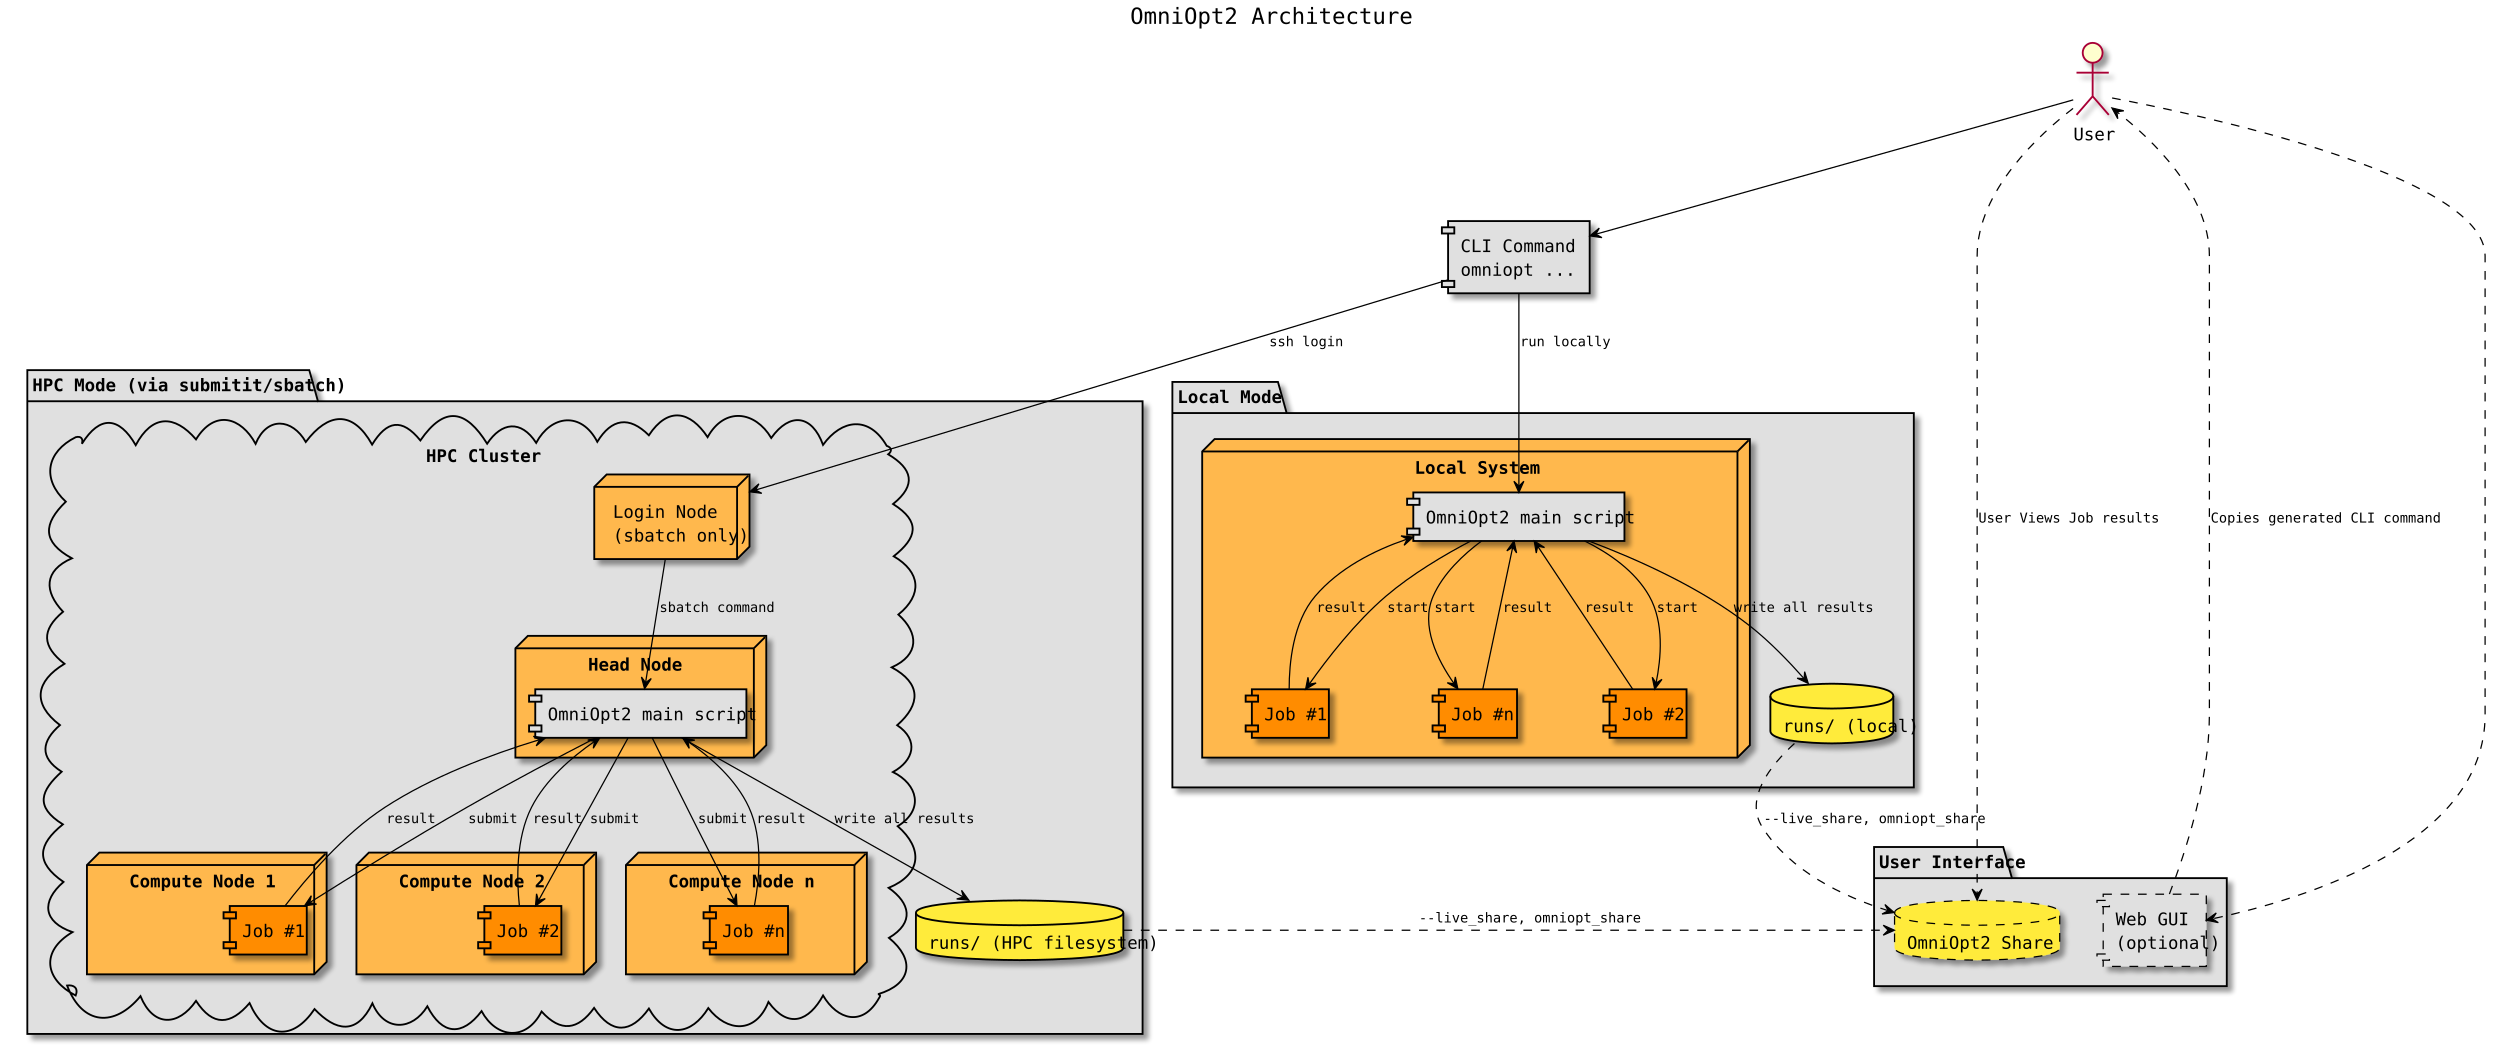
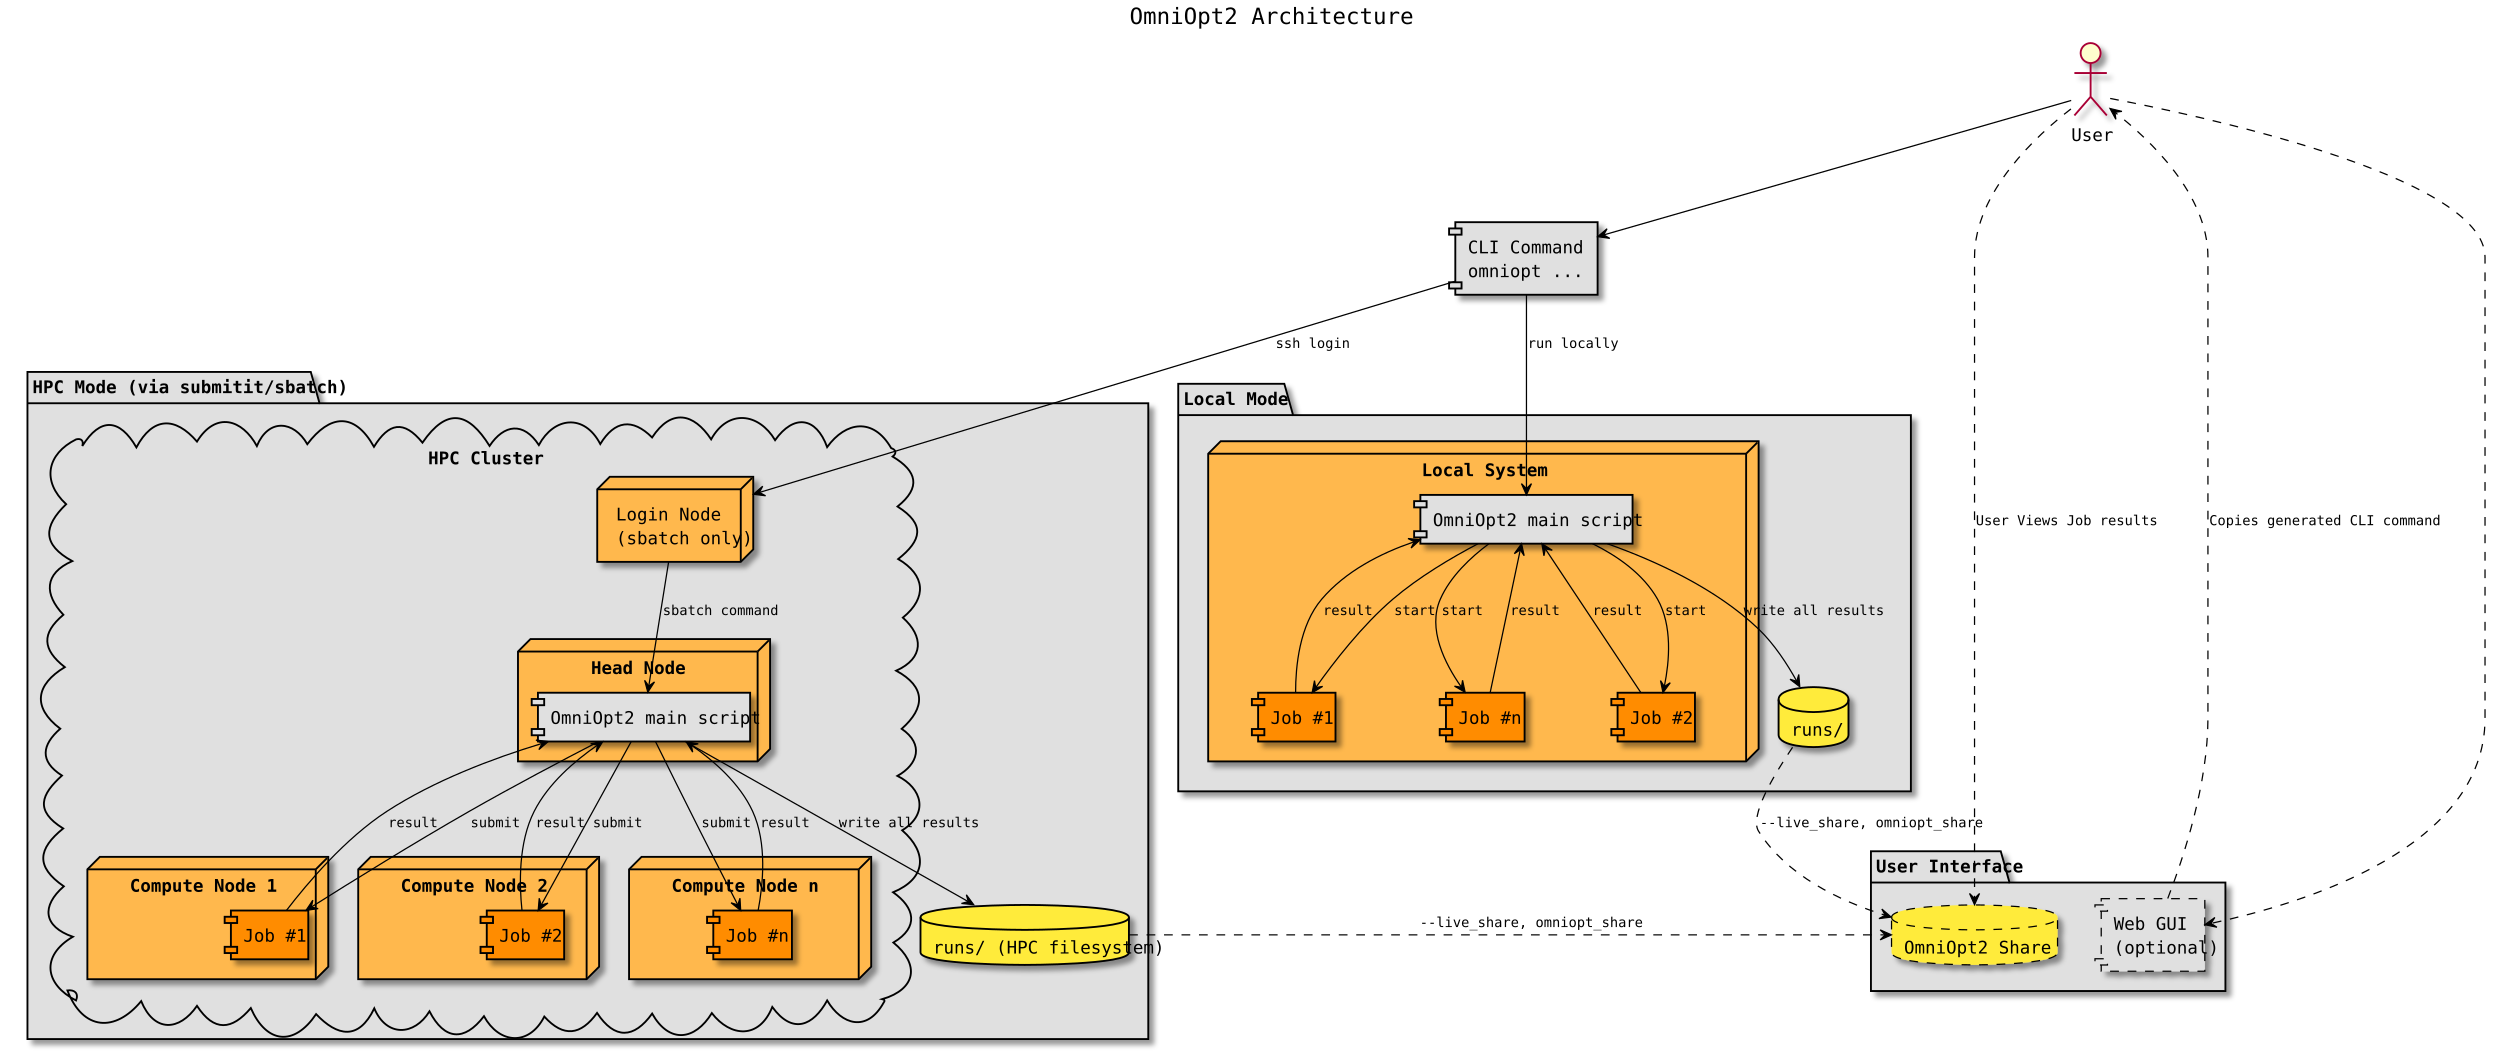
- <svg xmlns="http://www.w3.org/2000/svg" contentScriptType="application/ecmascript" contentStyleType="text/css" height="850px" preserveAspectRatio="none" style="width:2013px;height:850px;" version="1.1" viewBox="0 0 2013 850" width="2013px" zoomAndPan="magnify">
+ <svg xmlns="http://www.w3.org/2000/svg" contentScriptType="application/ecmascript" contentStyleType="text/css" height="850px" preserveAspectRatio="none" style="width:2003px;height:850px;" version="1.1" viewBox="0 0 2003 850" width="2003px" zoomAndPan="magnify">
  <defs>
-     <filter height="300%" id="f5h9s014zo72r" width="300%" x="-1" y="-1">
+     <filter height="300%" id="fervlc6px39mh" width="300%" x="-1" y="-1">
      <feGaussianBlur result="blurOut" stdDeviation="2.0" />
      <feColorMatrix in="blurOut" result="blurOut2" type="matrix" values="0 0 0 0 0 0 0 0 0 0 0 0 0 0 0 0 0 0 .4 0" />
      <feOffset dx="4.0" dy="4.0" in="blurOut2" result="blurOut3" />
      <feBlend in="SourceGraphic" in2="blurOut3" mode="normal" />
    </filter>
  </defs>
  <g>
-     <text fill="#000000" font-family="Monospace" font-size="18" lengthAdjust="spacingAndGlyphs" textLength="199" x="910" y="19.242">OmniOpt2 Architecture</text>
-     <polygon fill="#E0E0E0" filter="url(#f5h9s014zo72r)" points="1509,682.016,1613,682.016,1620,707.084,1793,707.084,1793,794.016,1509,794.016,1509,682.016" style="stroke: #000000; stroke-width: 1.5;" />
-     <line style="stroke: #000000; stroke-width: 1.5;" x1="1509" x2="1620" y1="707.084" y2="707.084" />
-     <text fill="#000000" font-family="Monospace" font-size="14" font-weight="bold" lengthAdjust="spacingAndGlyphs" textLength="98" x="1513" y="698.982">User Interface</text>
-     <polygon fill="#E0E0E0" filter="url(#f5h9s014zo72r)" points="944,307.516,1029,307.516,1036,332.584,1541,332.584,1541,634.016,944,634.016,944,307.516" style="stroke: #000000; stroke-width: 1.5;" />
+     <text fill="#000000" font-family="Monospace" font-size="18" lengthAdjust="spacingAndGlyphs" textLength="199" x="905" y="19.242">OmniOpt2 Architecture</text>
+     <polygon fill="#E0E0E0" filter="url(#fervlc6px39mh)" points="1499,682.016,1603,682.016,1610,707.084,1783,707.084,1783,794.016,1499,794.016,1499,682.016" style="stroke: #000000; stroke-width: 1.5;" />
+     <line style="stroke: #000000; stroke-width: 1.5;" x1="1499" x2="1610" y1="707.084" y2="707.084" />
+     <text fill="#000000" font-family="Monospace" font-size="14" font-weight="bold" lengthAdjust="spacingAndGlyphs" textLength="98" x="1503" y="698.982">User Interface</text>
+     <polygon fill="#E0E0E0" filter="url(#fervlc6px39mh)" points="944,307.516,1029,307.516,1036,332.584,1531,332.584,1531,634.016,944,634.016,944,307.516" style="stroke: #000000; stroke-width: 1.5;" />
    <line style="stroke: #000000; stroke-width: 1.5;" x1="944" x2="1036" y1="332.584" y2="332.584" />
    <text fill="#000000" font-family="Monospace" font-size="14" font-weight="bold" lengthAdjust="spacingAndGlyphs" textLength="79" x="948" y="324.482">Local Mode</text>
-     <polygon fill="#FFB84D" filter="url(#f5h9s014zo72r)" points="968,363.516,978,353.516,1409,353.516,1409,600.016,1399,610.016,968,610.016,968,363.516" style="stroke: #000000; stroke-width: 1.5;" />
+     <polygon fill="#FFB84D" filter="url(#fervlc6px39mh)" points="968,363.516,978,353.516,1409,353.516,1409,600.016,1399,610.016,968,610.016,968,363.516" style="stroke: #000000; stroke-width: 1.5;" />
    <line style="stroke: #000000; stroke-width: 1.5;" x1="1399" x2="1408" y1="363.516" y2="354.516" />
    <line style="stroke: #000000; stroke-width: 1.5;" x1="968" x2="1399" y1="363.516" y2="363.516" />
    <line style="stroke: #000000; stroke-width: 1.5;" x1="1399" x2="1399" y1="363.516" y2="610.016" />
    <text fill="#000000" font-family="Monospace" font-size="14" font-weight="bold" lengthAdjust="spacingAndGlyphs" textLength="91" x="1139" y="381.482">Local System</text>
-     <polygon fill="#E0E0E0" filter="url(#f5h9s014zo72r)" points="22,298.016,249,298.016,256,323.084,920,323.084,920,832.516,22,832.516,22,298.016" style="stroke: #000000; stroke-width: 1.5;" />
+     <polygon fill="#E0E0E0" filter="url(#fervlc6px39mh)" points="22,298.016,249,298.016,256,323.084,920,323.084,920,832.516,22,832.516,22,298.016" style="stroke: #000000; stroke-width: 1.5;" />
    <line style="stroke: #000000; stroke-width: 1.5;" x1="22" x2="256" y1="323.084" y2="323.084" />
    <text fill="#000000" font-family="Monospace" font-size="14" font-weight="bold" lengthAdjust="spacingAndGlyphs" textLength="221" x="26" y="314.982">HPC Mode (via submitit/sbatch)</text>
    <path d="M65.918,357.392 C80.455,334.139 95.862,335.278 109.275,358.443 C122.478,333.81 140.319,333.526 157.829,353.784 C172.957,329.324 194.077,335.859 205.8,357.34 C215.154,334.911 235.345,336.948 246.216,355.858 C264.11,332.212 283.784,329.707 299.633,357.963 C311.468,338.791 323.428,336.161 338.476,354.649 C358.176,326.181 375.244,330.027 392.238,357.26 C403.907,339.838 419.415,337.785 431.727,356.559 C443.818,334.12 468.067,331.023 480.938,355.745 C492.469,336.973 506.544,334.641 522.461,350.483 C537.918,327.119 555.725,330.822 569.765,351.989 C583.385,327.443 607.967,330.827 621.005,352.632 C635.975,331.692 653.785,333.769 662.715,358.186 C677.717,337.519 699.732,334.331 714,359.016 C717.981,360.345 718.543,363.199 715.19,365.812 C734.678,377.475 738.269,390.378 719.11,405.827 C741.717,420.222 738.34,433.001 719.631,447.906 C741.309,460.682 743.112,478.772 723.376,494.852 C739.992,509.821 740.426,527.283 718.047,537.363 C741.803,550.245 741.602,567.028 722.419,583.941 C740.505,596.278 735.563,612.432 719.025,621.653 C738.794,631.411 744.524,651.865 722.845,665.254 C743.412,683.317 742.226,703.754 715.575,714.902 C732.884,727.149 736.665,742.72 715.799,755.18 C737.13,772.711 734.167,792.398 707,800.516 C708.863,800.921 709.089,802.046 707.924,803.416 C694.622,827.413 674.266,821.153 662.725,801.589 C651.474,821.992 635.06,829.125 618.743,806.803 C608.346,832.799 585.33,831.116 570.319,811.725 C556.822,833.59 536.363,836.582 522.49,812.114 C507.896,832.38 492.443,832.954 478.358,811.576 C465.338,829.592 451.524,831.463 436.096,814.485 C423.734,838.647 399.83,836.317 387.751,814.189 C371.949,834.852 356,833.376 344.106,810.291 C331.949,829.995 309.727,831.124 299.877,807.914 C287.274,833.968 270.206,830.321 253.269,812.52 C235.599,838.633 213.549,836.288 200.937,807.683 C185.669,825.582 171.515,826.786 157.836,805.917 C143.541,826.46 123.522,827.305 113.106,802.122 C92.319,827.306 66.413,825.855 54,793.516 C59.55,792.824 63.247,795.565 60.956,801.611 C35.992,788.766 32.256,765.996 58.351,750.546 C34.505,742.261 33.02,725.926 51.117,710.133 C28.156,694.264 30.409,680.117 50.614,663.779 C27.612,649.473 32.885,636.6 49.643,621.384 C31.329,609.714 33.596,596.73 48.268,583.852 C25.402,566.457 28.795,548.506 51.905,534.5 C33.991,520.447 32.882,507.581 50.776,492.564 C35.401,476.262 35.087,459.556 57.871,449.547 C33.719,436.27 34.593,421.792 52.991,403.961 C33.195,385.567 37.53,363.739 61,352.016 C65.321,350.945 67.195,353.342 65.918,357.392 " fill="#E0E0E0" style="stroke: #000000; stroke-width: 1.5;" />
    <text fill="#000000" font-family="Monospace" font-size="14" font-weight="bold" lengthAdjust="spacingAndGlyphs" textLength="82" x="343" y="371.982">HPC Cluster</text>
-     <polygon fill="#FFB84D" filter="url(#f5h9s014zo72r)" points="415,522.016,425,512.016,617,512.016,617,600.016,607,610.016,415,610.016,415,522.016" style="stroke: #000000; stroke-width: 1.5;" />
+     <polygon fill="#FFB84D" filter="url(#fervlc6px39mh)" points="415,522.016,425,512.016,617,512.016,617,600.016,607,610.016,415,610.016,415,522.016" style="stroke: #000000; stroke-width: 1.5;" />
    <line style="stroke: #000000; stroke-width: 1.5;" x1="607" x2="616" y1="522.016" y2="513.016" />
    <line style="stroke: #000000; stroke-width: 1.5;" x1="415" x2="607" y1="522.016" y2="522.016" />
    <line style="stroke: #000000; stroke-width: 1.5;" x1="607" x2="607" y1="522.016" y2="610.016" />
    <text fill="#000000" font-family="Monospace" font-size="14" font-weight="bold" lengthAdjust="spacingAndGlyphs" textLength="77" x="473.5" y="539.982">Head Node</text>
-     <polygon fill="#FFB84D" filter="url(#f5h9s014zo72r)" points="70,696.516,80,686.516,263,686.516,263,774.516,253,784.516,70,784.516,70,696.516" style="stroke: #000000; stroke-width: 1.5;" />
+     <polygon fill="#FFB84D" filter="url(#fervlc6px39mh)" points="70,696.516,80,686.516,263,686.516,263,774.516,253,784.516,70,784.516,70,696.516" style="stroke: #000000; stroke-width: 1.5;" />
    <line style="stroke: #000000; stroke-width: 1.5;" x1="253" x2="262" y1="696.516" y2="687.516" />
    <line style="stroke: #000000; stroke-width: 1.5;" x1="70" x2="253" y1="696.516" y2="696.516" />
    <line style="stroke: #000000; stroke-width: 1.5;" x1="253" x2="253" y1="696.516" y2="784.516" />
    <text fill="#000000" font-family="Monospace" font-size="14" font-weight="bold" lengthAdjust="spacingAndGlyphs" textLength="117" x="104" y="714.482">Compute Node 1</text>
-     <polygon fill="#FFB84D" filter="url(#f5h9s014zo72r)" points="287,696.516,297,686.516,480,686.516,480,774.516,470,784.516,287,784.516,287,696.516" style="stroke: #000000; stroke-width: 1.5;" />
+     <polygon fill="#FFB84D" filter="url(#fervlc6px39mh)" points="287,696.516,297,686.516,480,686.516,480,774.516,470,784.516,287,784.516,287,696.516" style="stroke: #000000; stroke-width: 1.5;" />
    <line style="stroke: #000000; stroke-width: 1.5;" x1="470" x2="479" y1="696.516" y2="687.516" />
    <line style="stroke: #000000; stroke-width: 1.5;" x1="287" x2="470" y1="696.516" y2="696.516" />
    <line style="stroke: #000000; stroke-width: 1.5;" x1="470" x2="470" y1="696.516" y2="784.516" />
    <text fill="#000000" font-family="Monospace" font-size="14" font-weight="bold" lengthAdjust="spacingAndGlyphs" textLength="117" x="321" y="714.482">Compute Node 2</text>
-     <polygon fill="#FFB84D" filter="url(#f5h9s014zo72r)" points="504,696.516,514,686.516,698,686.516,698,774.516,688,784.516,504,784.516,504,696.516" style="stroke: #000000; stroke-width: 1.5;" />
+     <polygon fill="#FFB84D" filter="url(#fervlc6px39mh)" points="504,696.516,514,686.516,698,686.516,698,774.516,688,784.516,504,784.516,504,696.516" style="stroke: #000000; stroke-width: 1.5;" />
    <line style="stroke: #000000; stroke-width: 1.5;" x1="688" x2="697" y1="696.516" y2="687.516" />
    <line style="stroke: #000000; stroke-width: 1.5;" x1="504" x2="688" y1="696.516" y2="696.516" />
    <line style="stroke: #000000; stroke-width: 1.5;" x1="688" x2="688" y1="696.516" y2="784.516" />
    <text fill="#000000" font-family="Monospace" font-size="14" font-weight="bold" lengthAdjust="spacingAndGlyphs" textLength="118" x="538" y="714.482">Compute Node n</text>
-     <rect fill="#E0E0E0" filter="url(#f5h9s014zo72r)" height="58.136" style="stroke: #000000; stroke-width: 1.0; stroke-dasharray: 7.0,7.0;" width="83" x="1693.5" y="720.016" />
-     <rect fill="#E0E0E0" height="5" style="stroke: #000000; stroke-width: 1.0; stroke-dasharray: 7.0,7.0;" width="10" x="1688.5" y="725.016" />
-     <rect fill="#E0E0E0" height="5" style="stroke: #000000; stroke-width: 1.0; stroke-dasharray: 7.0,7.0;" width="10" x="1688.5" y="768.152" />
-     <text fill="#000000" font-family="Monospace" font-size="14" lengthAdjust="spacingAndGlyphs" textLength="59" x="1703.5" y="744.982">Web GUI</text>
-     <text fill="#000000" font-family="Monospace" font-size="14" lengthAdjust="spacingAndGlyphs" textLength="63" x="1703.5" y="764.05">(optional)</text>
-     <path d="M1525.5,735.016 C1525.5,725.016 1592,725.016 1592,725.016 C1592,725.016 1658.5,725.016 1658.5,735.016 L1658.5,763.084 C1658.5,773.084 1592,773.084 1592,773.084 C1592,773.084 1525.5,773.084 1525.5,763.084 L1525.5,735.016 " fill="#FFEB3B" filter="url(#f5h9s014zo72r)" style="stroke: #000000; stroke-width: 1.0; stroke-dasharray: 7.0,7.0;" />
-     <path d="M1525.5,735.016 C1525.5,745.016 1592,745.016 1592,745.016 C1592,745.016 1658.5,745.016 1658.5,735.016 " fill="none" style="stroke: #000000; stroke-width: 1.0; stroke-dasharray: 7.0,7.0;" />
-     <text fill="#000000" font-family="Monospace" font-size="14" lengthAdjust="spacingAndGlyphs" textLength="113" x="1535.5" y="763.982">OmniOpt2 Share</text>
-     <path d="M1425.5,560.516 C1425.5,550.516 1475,550.516 1475,550.516 C1475,550.516 1524.5,550.516 1524.5,560.516 L1524.5,588.584 C1524.5,598.584 1475,598.584 1475,598.584 C1475,598.584 1425.5,598.584 1425.5,588.584 L1425.5,560.516 " fill="#FFEB3B" filter="url(#f5h9s014zo72r)" style="stroke: #000000; stroke-width: 1.5;" />
-     <path d="M1425.5,560.516 C1425.5,570.516 1475,570.516 1475,570.516 C1475,570.516 1524.5,570.516 1524.5,560.516 " fill="none" style="stroke: #000000; stroke-width: 1.5;" />
-     <text fill="#000000" font-family="Monospace" font-size="14" lengthAdjust="spacingAndGlyphs" textLength="79" x="1435.5" y="589.482">runs/ (local)</text>
-     <rect fill="#E0E0E0" filter="url(#f5h9s014zo72r)" height="39.068" style="stroke: #000000; stroke-width: 1.5;" width="170" x="1138" y="396.516" />
+     <rect fill="#E0E0E0" filter="url(#fervlc6px39mh)" height="58.136" style="stroke: #000000; stroke-width: 1.0; stroke-dasharray: 7.0,7.0;" width="83" x="1683.5" y="720.016" />
+     <rect fill="#E0E0E0" height="5" style="stroke: #000000; stroke-width: 1.0; stroke-dasharray: 7.0,7.0;" width="10" x="1678.5" y="725.016" />
+     <rect fill="#E0E0E0" height="5" style="stroke: #000000; stroke-width: 1.0; stroke-dasharray: 7.0,7.0;" width="10" x="1678.5" y="768.152" />
+     <text fill="#000000" font-family="Monospace" font-size="14" lengthAdjust="spacingAndGlyphs" textLength="59" x="1693.5" y="744.982">Web GUI</text>
+     <text fill="#000000" font-family="Monospace" font-size="14" lengthAdjust="spacingAndGlyphs" textLength="63" x="1693.5" y="764.05">(optional)</text>
+     <path d="M1515.5,735.016 C1515.5,725.016 1582,725.016 1582,725.016 C1582,725.016 1648.5,725.016 1648.5,735.016 L1648.5,763.084 C1648.5,773.084 1582,773.084 1582,773.084 C1582,773.084 1515.5,773.084 1515.5,763.084 L1515.5,735.016 " fill="#FFEB3B" filter="url(#fervlc6px39mh)" style="stroke: #000000; stroke-width: 1.0; stroke-dasharray: 7.0,7.0;" />
+     <path d="M1515.5,735.016 C1515.5,745.016 1582,745.016 1582,745.016 C1582,745.016 1648.5,745.016 1648.5,735.016 " fill="none" style="stroke: #000000; stroke-width: 1.0; stroke-dasharray: 7.0,7.0;" />
+     <text fill="#000000" font-family="Monospace" font-size="14" lengthAdjust="spacingAndGlyphs" textLength="113" x="1525.5" y="763.982">OmniOpt2 Share</text>
+     <path d="M1425,560.516 C1425,550.516 1453,550.516 1453,550.516 C1453,550.516 1481,550.516 1481,560.516 L1481,588.584 C1481,598.584 1453,598.584 1453,598.584 C1453,598.584 1425,598.584 1425,588.584 L1425,560.516 " fill="#FFEB3B" filter="url(#fervlc6px39mh)" style="stroke: #000000; stroke-width: 1.5;" />
+     <path d="M1425,560.516 C1425,570.516 1453,570.516 1453,570.516 C1453,570.516 1481,570.516 1481,560.516 " fill="none" style="stroke: #000000; stroke-width: 1.5;" />
+     <text fill="#000000" font-family="Monospace" font-size="14" lengthAdjust="spacingAndGlyphs" textLength="36" x="1435" y="589.482">runs/</text>
+     <rect fill="#E0E0E0" filter="url(#fervlc6px39mh)" height="39.068" style="stroke: #000000; stroke-width: 1.5;" width="170" x="1138" y="396.516" />
    <rect fill="#E0E0E0" height="5" style="stroke: #000000; stroke-width: 1.5;" width="10" x="1133" y="401.516" />
    <rect fill="#E0E0E0" height="5" style="stroke: #000000; stroke-width: 1.5;" width="10" x="1133" y="425.584" />
    <text fill="#000000" font-family="Monospace" font-size="14" lengthAdjust="spacingAndGlyphs" textLength="150" x="1148" y="421.482">OmniOpt2 main script</text>
-     <rect fill="#FF8C00" filter="url(#f5h9s014zo72r)" height="39.068" style="stroke: #000000; stroke-width: 1.5;" width="62" x="1008" y="555.016" />
+     <rect fill="#FF8C00" filter="url(#fervlc6px39mh)" height="39.068" style="stroke: #000000; stroke-width: 1.5;" width="62" x="1008" y="555.016" />
    <rect fill="#FF8C00" height="5" style="stroke: #000000; stroke-width: 1.5;" width="10" x="1003" y="560.016" />
    <rect fill="#FF8C00" height="5" style="stroke: #000000; stroke-width: 1.5;" width="10" x="1003" y="584.084" />
    <text fill="#000000" font-family="Monospace" font-size="14" lengthAdjust="spacingAndGlyphs" textLength="42" x="1018" y="579.982">Job #1</text>
-     <rect fill="#FF8C00" filter="url(#f5h9s014zo72r)" height="39.068" style="stroke: #000000; stroke-width: 1.5;" width="62" x="1296" y="555.016" />
+     <rect fill="#FF8C00" filter="url(#fervlc6px39mh)" height="39.068" style="stroke: #000000; stroke-width: 1.5;" width="62" x="1296" y="555.016" />
    <rect fill="#FF8C00" height="5" style="stroke: #000000; stroke-width: 1.5;" width="10" x="1291" y="560.016" />
    <rect fill="#FF8C00" height="5" style="stroke: #000000; stroke-width: 1.5;" width="10" x="1291" y="584.084" />
    <text fill="#000000" font-family="Monospace" font-size="14" lengthAdjust="spacingAndGlyphs" textLength="42" x="1306" y="579.982">Job #2</text>
-     <rect fill="#FF8C00" filter="url(#f5h9s014zo72r)" height="39.068" style="stroke: #000000; stroke-width: 1.5;" width="63" x="1158.5" y="555.016" />
+     <rect fill="#FF8C00" filter="url(#fervlc6px39mh)" height="39.068" style="stroke: #000000; stroke-width: 1.5;" width="63" x="1158.5" y="555.016" />
    <rect fill="#FF8C00" height="5" style="stroke: #000000; stroke-width: 1.5;" width="10" x="1153.5" y="560.016" />
    <rect fill="#FF8C00" height="5" style="stroke: #000000; stroke-width: 1.5;" width="10" x="1153.5" y="584.084" />
    <text fill="#000000" font-family="Monospace" font-size="14" lengthAdjust="spacingAndGlyphs" textLength="43" x="1168.5" y="579.982">Job #n</text>
-     <path d="M737.5,735.016 C737.5,725.016 821,725.016 821,725.016 C821,725.016 904.5,725.016 904.5,735.016 L904.5,763.084 C904.5,773.084 821,773.084 821,773.084 C821,773.084 737.5,773.084 737.5,763.084 L737.5,735.016 " fill="#FFEB3B" filter="url(#f5h9s014zo72r)" style="stroke: #000000; stroke-width: 1.5;" />
+     <path d="M737.5,735.016 C737.5,725.016 821,725.016 821,725.016 C821,725.016 904.5,725.016 904.5,735.016 L904.5,763.084 C904.5,773.084 821,773.084 821,773.084 C821,773.084 737.5,773.084 737.5,763.084 L737.5,735.016 " fill="#FFEB3B" filter="url(#fervlc6px39mh)" style="stroke: #000000; stroke-width: 1.5;" />
    <path d="M737.5,735.016 C737.5,745.016 821,745.016 821,745.016 C821,745.016 904.5,745.016 904.5,735.016 " fill="none" style="stroke: #000000; stroke-width: 1.5;" />
    <text fill="#000000" font-family="Monospace" font-size="14" lengthAdjust="spacingAndGlyphs" textLength="147" x="747.5" y="763.982">runs/ (HPC filesystem)</text>
-     <polygon fill="#FFB84D" filter="url(#f5h9s014zo72r)" points="478.5,392.016,488.5,382.016,603.5,382.016,603.5,440.152,593.5,450.152,478.5,450.152,478.5,392.016" style="stroke: #000000; stroke-width: 1.5;" />
+     <polygon fill="#FFB84D" filter="url(#fervlc6px39mh)" points="478.5,392.016,488.5,382.016,603.5,382.016,603.5,440.152,593.5,450.152,478.5,450.152,478.5,392.016" style="stroke: #000000; stroke-width: 1.5;" />
    <line style="stroke: #000000; stroke-width: 1.5;" x1="593.5" x2="602.5" y1="392.016" y2="383.016" />
    <line style="stroke: #000000; stroke-width: 1.5;" x1="478.5" x2="593.5" y1="392.016" y2="392.016" />
    <line style="stroke: #000000; stroke-width: 1.5;" x1="593.5" x2="593.5" y1="392.016" y2="450.152" />
    <text fill="#000000" font-family="Monospace" font-size="14" lengthAdjust="spacingAndGlyphs" textLength="77" x="493.5" y="416.982">Login Node</text>
    <text fill="#000000" font-family="Monospace" font-size="14" lengthAdjust="spacingAndGlyphs" textLength="85" x="493.5" y="436.05">(sbatch only)</text>
-     <rect fill="#E0E0E0" filter="url(#f5h9s014zo72r)" height="39.068" style="stroke: #000000; stroke-width: 1.5;" width="170" x="431" y="555.016" />
+     <rect fill="#E0E0E0" filter="url(#fervlc6px39mh)" height="39.068" style="stroke: #000000; stroke-width: 1.5;" width="170" x="431" y="555.016" />
    <rect fill="#E0E0E0" height="5" style="stroke: #000000; stroke-width: 1.5;" width="10" x="426" y="560.016" />
    <rect fill="#E0E0E0" height="5" style="stroke: #000000; stroke-width: 1.5;" width="10" x="426" y="584.084" />
    <text fill="#000000" font-family="Monospace" font-size="14" lengthAdjust="spacingAndGlyphs" textLength="150" x="441" y="579.982">OmniOpt2 main script</text>
-     <rect fill="#FF8C00" filter="url(#f5h9s014zo72r)" height="39.068" style="stroke: #000000; stroke-width: 1.5;" width="62" x="185" y="729.516" />
+     <rect fill="#FF8C00" filter="url(#fervlc6px39mh)" height="39.068" style="stroke: #000000; stroke-width: 1.5;" width="62" x="185" y="729.516" />
    <rect fill="#FF8C00" height="5" style="stroke: #000000; stroke-width: 1.5;" width="10" x="180" y="734.516" />
    <rect fill="#FF8C00" height="5" style="stroke: #000000; stroke-width: 1.5;" width="10" x="180" y="758.584" />
    <text fill="#000000" font-family="Monospace" font-size="14" lengthAdjust="spacingAndGlyphs" textLength="42" x="195" y="754.482">Job #1</text>
-     <rect fill="#FF8C00" filter="url(#f5h9s014zo72r)" height="39.068" style="stroke: #000000; stroke-width: 1.5;" width="62" x="390" y="729.516" />
+     <rect fill="#FF8C00" filter="url(#fervlc6px39mh)" height="39.068" style="stroke: #000000; stroke-width: 1.5;" width="62" x="390" y="729.516" />
    <rect fill="#FF8C00" height="5" style="stroke: #000000; stroke-width: 1.5;" width="10" x="385" y="734.516" />
    <rect fill="#FF8C00" height="5" style="stroke: #000000; stroke-width: 1.5;" width="10" x="385" y="758.584" />
    <text fill="#000000" font-family="Monospace" font-size="14" lengthAdjust="spacingAndGlyphs" textLength="42" x="400" y="754.482">Job #2</text>
-     <rect fill="#FF8C00" filter="url(#f5h9s014zo72r)" height="39.068" style="stroke: #000000; stroke-width: 1.5;" width="63" x="571.5" y="729.516" />
+     <rect fill="#FF8C00" filter="url(#fervlc6px39mh)" height="39.068" style="stroke: #000000; stroke-width: 1.5;" width="63" x="571.5" y="729.516" />
    <rect fill="#FF8C00" height="5" style="stroke: #000000; stroke-width: 1.5;" width="10" x="566.5" y="734.516" />
    <rect fill="#FF8C00" height="5" style="stroke: #000000; stroke-width: 1.5;" width="10" x="566.5" y="758.584" />
    <text fill="#000000" font-family="Monospace" font-size="14" lengthAdjust="spacingAndGlyphs" textLength="43" x="581.5" y="754.482">Job #n</text>
-     <ellipse cx="1685" cy="42.516" fill="#FEFECE" filter="url(#f5h9s014zo72r)" rx="8" ry="8" style="stroke: #A80036; stroke-width: 1.5;" />
-     <path d="M1685,50.516 L1685,77.516 M1672,58.516 L1698,58.516 M1685,77.516 L1672,92.516 M1685,77.516 L1698,92.516 " fill="none" filter="url(#f5h9s014zo72r)" style="stroke: #A80036; stroke-width: 1.5;" />
-     <text fill="#000000" font-family="Monospace" font-size="14" lengthAdjust="spacingAndGlyphs" textLength="31" x="1669.5" y="112.982">User</text>
-     <rect fill="#E0E0E0" filter="url(#f5h9s014zo72r)" height="58.136" style="stroke: #000000; stroke-width: 1.5;" width="114" x="1166" y="178.016" />
+     <ellipse cx="1675" cy="42.516" fill="#FEFECE" filter="url(#fervlc6px39mh)" rx="8" ry="8" style="stroke: #A80036; stroke-width: 1.5;" />
+     <path d="M1675,50.516 L1675,77.516 M1662,58.516 L1688,58.516 M1675,77.516 L1662,92.516 M1675,77.516 L1688,92.516 " fill="none" filter="url(#fervlc6px39mh)" style="stroke: #A80036; stroke-width: 1.5;" />
+     <text fill="#000000" font-family="Monospace" font-size="14" lengthAdjust="spacingAndGlyphs" textLength="31" x="1659.5" y="112.982">User</text>
+     <rect fill="#E0E0E0" filter="url(#fervlc6px39mh)" height="58.136" style="stroke: #000000; stroke-width: 1.5;" width="114" x="1166" y="178.016" />
    <rect fill="#E0E0E0" height="5" style="stroke: #000000; stroke-width: 1.5;" width="10" x="1161" y="183.016" />
    <rect fill="#E0E0E0" height="5" style="stroke: #000000; stroke-width: 1.5;" width="10" x="1161" y="226.152" />
    <text fill="#000000" font-family="Monospace" font-size="14" lengthAdjust="spacingAndGlyphs" textLength="94" x="1176" y="202.982">CLI Command</text>
    <text fill="#000000" font-family="Monospace" font-size="14" lengthAdjust="spacingAndGlyphs" textLength="72" x="1176" y="222.05">omniopt ...</text>
-     <path d="M1700.67,78.886 C1764.43,90.986 2001,140.316 2001,206.016 C2001,206.016 2001,206.016 2001,575.516 C2001,678.926 1857.74,723.456 1781.49,739.836 " fill="none" id="User-&gt;GUI" style="stroke: #000000; stroke-width: 1.0; stroke-dasharray: 7.0,7.0;" />
-     <polygon fill="#000000" points="1776.56,740.876,1786.197,742.909,1781.45,739.832,1784.527,735.085,1776.56,740.876" style="stroke: #000000; stroke-width: 1.0;" />
-     <path d="M1746.79,719.886 C1759.82,686.196 1779,627.746 1779,575.516 C1779,206.016 1779,206.016 1779,206.016 C1779,155.786 1732.35,111.806 1704.77,90.206 " fill="none" id="GUI-&gt;User" style="stroke: #000000; stroke-width: 1.0; stroke-dasharray: 7.0,7.0;" />
-     <polygon fill="#000000" points="1700.52,86.926,1705.216,95.583,1704.484,89.974,1710.093,89.241,1700.52,86.926" style="stroke: #000000; stroke-width: 1.0;" />
-     <text fill="#000000" font-family="Monospace" font-size="11" lengthAdjust="spacingAndGlyphs" textLength="167" x="1780" y="420.775">Copies generated CLI command</text>
-     <path d="M1669.36,80.416 C1609.55,97.246 1393.2,158.126 1285.21,188.506 " fill="none" id="User-&gt;CLI" style="stroke: #000000; stroke-width: 1.0;" />
-     <polygon fill="#000000" points="1280.15,189.936,1289.898,191.344,1284.962,188.579,1287.727,183.644,1280.15,189.936" style="stroke: #000000; stroke-width: 1.0;" />
-     <path d="M1669.22,87.296 C1642.69,107.706 1592,153.566 1592,206.016 C1592,206.016 1592,206.016 1592,575.516 C1592,626.256 1592,685.396 1592,719.586 " fill="none" id="User-&gt;Share" style="stroke: #000000; stroke-width: 1.0; stroke-dasharray: 7.0,7.0;" />
-     <polygon fill="#000000" points="1592,724.856,1596,715.856,1592,719.856,1588,715.856,1592,724.856" style="stroke: #000000; stroke-width: 1.0;" />
-     <text fill="#000000" font-family="Monospace" font-size="11" lengthAdjust="spacingAndGlyphs" textLength="115" x="1593" y="420.775">User Views Job results</text>
+     <path d="M1690.67,78.886 C1754.43,90.986 1991,140.316 1991,206.016 C1991,206.016 1991,206.016 1991,575.516 C1991,678.926 1847.74,723.456 1771.49,739.836 " fill="none" id="User-&gt;GUI" style="stroke: #000000; stroke-width: 1.0; stroke-dasharray: 7.0,7.0;" />
+     <polygon fill="#000000" points="1766.56,740.876,1776.197,742.909,1771.45,739.832,1774.527,735.085,1766.56,740.876" style="stroke: #000000; stroke-width: 1.0;" />
+     <path d="M1736.79,719.886 C1749.82,686.196 1769,627.746 1769,575.516 C1769,206.016 1769,206.016 1769,206.016 C1769,155.786 1722.35,111.806 1694.77,90.206 " fill="none" id="GUI-&gt;User" style="stroke: #000000; stroke-width: 1.0; stroke-dasharray: 7.0,7.0;" />
+     <polygon fill="#000000" points="1690.52,86.926,1695.216,95.583,1694.484,89.974,1700.093,89.241,1690.52,86.926" style="stroke: #000000; stroke-width: 1.0;" />
+     <text fill="#000000" font-family="Monospace" font-size="11" lengthAdjust="spacingAndGlyphs" textLength="167" x="1770" y="420.775">Copies generated CLI command</text>
+     <path d="M1659.44,80.486 C1600.76,97.366 1390.84,157.746 1284.98,188.186 " fill="none" id="User-&gt;CLI" style="stroke: #000000; stroke-width: 1.0;" />
+     <polygon fill="#000000" points="1280.02,189.616,1289.776,190.963,1284.824,188.229,1287.557,183.276,1280.02,189.616" style="stroke: #000000; stroke-width: 1.0;" />
+     <path d="M1659.22,87.296 C1632.69,107.706 1582,153.566 1582,206.016 C1582,206.016 1582,206.016 1582,575.516 C1582,626.256 1582,685.396 1582,719.586 " fill="none" id="User-&gt;Share" style="stroke: #000000; stroke-width: 1.0; stroke-dasharray: 7.0,7.0;" />
+     <polygon fill="#000000" points="1582,724.856,1586,715.856,1582,719.856,1578,715.856,1582,724.856" style="stroke: #000000; stroke-width: 1.0;" />
+     <text fill="#000000" font-family="Monospace" font-size="11" lengthAdjust="spacingAndGlyphs" textLength="115" x="1583" y="420.775">User Views Job results</text>
    <path d="M1223,236.366 C1223,277.416 1223,352.696 1223,391.106 " fill="none" id="CLI-&gt;LocalCore" style="stroke: #000000; stroke-width: 1.0;" />
    <polygon fill="#000000" points="1223,396.496,1227,387.496,1223,391.496,1219,387.496,1223,396.496" style="stroke: #000000; stroke-width: 1.0;" />
    <text fill="#000000" font-family="Monospace" font-size="11" lengthAdjust="spacingAndGlyphs" textLength="55" x="1224" y="278.775">run locally</text>
    <path d="M1184.22,435.606 C1162.89,446.836 1136.65,462.376 1116,480.016 C1091.37,501.056 1068.5,530.626 1054.19,550.846 " fill="none" id="LocalCore-&gt;LocalJob1" style="stroke: #000000; stroke-width: 1.0;" />
    <polygon fill="#000000" points="1051.27,555.016,1059.718,549.952,1054.145,550.925,1053.172,545.352,1051.27,555.016" style="stroke: #000000; stroke-width: 1.0;" />
    <text fill="#000000" font-family="Monospace" font-size="11" lengthAdjust="spacingAndGlyphs" textLength="24" x="1117" y="492.775">start</text>
    <path d="M1038.04,554.736 C1038,534.056 1041.09,500.956 1059,480.016 C1077.94,457.866 1105.59,443.476 1132.81,434.136 " fill="none" id="LocalJob1-&gt;LocalCore" style="stroke: #000000; stroke-width: 1.0;" />
    <polygon fill="#000000" points="1137.88,432.446,1128.079,431.479,1133.134,434.018,1130.595,439.074,1137.88,432.446" style="stroke: #000000; stroke-width: 1.0;" />
    <text fill="#000000" font-family="Monospace" font-size="11" lengthAdjust="spacingAndGlyphs" textLength="30" x="1060" y="492.775">result</text>
    <path d="M1275.81,435.536 C1295.85,445.436 1316.58,459.856 1328,480.016 C1340.04,501.286 1337.57,529.876 1333.5,549.816 " fill="none" id="LocalCore-&gt;LocalJob2" style="stroke: #000000; stroke-width: 1.0;" />
    <polygon fill="#000000" points="1332.38,554.946,1338.215,547.012,1333.451,550.062,1330.401,545.298,1332.38,554.946" style="stroke: #000000; stroke-width: 1.0;" />
    <text fill="#000000" font-family="Monospace" font-size="11" lengthAdjust="spacingAndGlyphs" textLength="24" x="1334" y="492.775">start</text>
    <path d="M1314.68,554.976 C1295.61,526.276 1259,471.186 1238.28,440.006 " fill="none" id="LocalJob2-&gt;LocalCore" style="stroke: #000000; stroke-width: 1.0;" />
    <polygon fill="#000000" points="1235.34,435.586,1237.004,445.293,1238.113,439.746,1243.66,440.856,1235.34,435.586" style="stroke: #000000; stroke-width: 1.0;" />
    <text fill="#000000" font-family="Monospace" font-size="11" lengthAdjust="spacingAndGlyphs" textLength="30" x="1276" y="492.775">result</text>
    <path d="M1193,435.576 C1178.3,446.506 1162.05,461.756 1154,480.016 C1143.56,503.686 1157.41,531.416 1170.84,550.496 " fill="none" id="LocalCore-&gt;LocalJobN" style="stroke: #000000; stroke-width: 1.0;" />
    <polygon fill="#000000" points="1173.87,554.676,1171.807,545.045,1170.927,550.633,1165.339,549.754,1173.87,554.676" style="stroke: #000000; stroke-width: 1.0;" />
    <text fill="#000000" font-family="Monospace" font-size="11" lengthAdjust="spacingAndGlyphs" textLength="24" x="1155" y="492.775">start</text>
    <path d="M1193.91,554.976 C1199.91,526.516 1211.39,472.086 1217.99,440.776 " fill="none" id="LocalJobN-&gt;LocalCore" style="stroke: #000000; stroke-width: 1.0;" />
    <polygon fill="#000000" points="1219.08,435.586,1213.316,443.572,1218.053,440.479,1221.146,445.216,1219.08,435.586" style="stroke: #000000; stroke-width: 1.0;" />
    <text fill="#000000" font-family="Monospace" font-size="11" lengthAdjust="spacingAndGlyphs" textLength="30" x="1210" y="492.775">result</text>
-     <path d="M1279.19,435.596 C1318.16,450.246 1369.87,473.326 1409,504.016 C1424.92,516.506 1440.6,532.806 1452.68,546.476 " fill="none" id="LocalCore-&gt;LocalRuns" style="stroke: #000000; stroke-width: 1.0;" />
-     <polygon fill="#000000" points="1455.99,550.256,1453.094,540.842,1452.706,546.486,1447.062,546.097,1455.99,550.256" style="stroke: #000000; stroke-width: 1.0;" />
-     <text fill="#000000" font-family="Monospace" font-size="11" lengthAdjust="spacingAndGlyphs" textLength="80" x="1396" y="492.775">write all results</text>
-     <path d="M1444.88,598.656 C1424.82,616.986 1404.58,643.216 1419,666.016 C1441.28,701.226 1483.23,721.616 1520.24,733.256 " fill="none" id="LocalRuns-&gt;Share" style="stroke: #000000; stroke-width: 1.0; stroke-dasharray: 7.0,7.0;" />
-     <polygon fill="#000000" points="1525.19,734.776,1517.745,728.328,1520.407,733.319,1515.415,735.981,1525.19,734.776" style="stroke: #000000; stroke-width: 1.0;" />
-     <text fill="#000000" font-family="Monospace" font-size="11" lengthAdjust="spacingAndGlyphs" textLength="145" x="1420" y="662.775">--live_share, omniopt_share</text>
+     <path d="M1287.7,435.596 C1326.59,449.386 1374.98,471.506 1409,504.016 C1421.43,515.896 1431.9,531.976 1439.5,545.666 " fill="none" id="LocalCore-&gt;LocalRuns" style="stroke: #000000; stroke-width: 1.0;" />
+     <polygon fill="#000000" points="1441.97,550.216,1441.183,540.399,1439.581,545.824,1434.156,544.221,1441.97,550.216" style="stroke: #000000; stroke-width: 1.0;" />
+     <text fill="#000000" font-family="Monospace" font-size="11" lengthAdjust="spacingAndGlyphs" textLength="80" x="1397" y="492.775">write all results</text>
+     <path d="M1436.21,598.746 C1420.82,621.396 1401.48,654.136 1409,666.016 C1431.28,701.226 1473.23,721.616 1510.24,733.256 " fill="none" id="LocalRuns-&gt;Share" style="stroke: #000000; stroke-width: 1.0; stroke-dasharray: 7.0,7.0;" />
+     <polygon fill="#000000" points="1515.19,734.776,1507.745,728.328,1510.407,733.319,1505.415,735.981,1515.19,734.776" style="stroke: #000000; stroke-width: 1.0;" />
+     <text fill="#000000" font-family="Monospace" font-size="11" lengthAdjust="spacingAndGlyphs" textLength="145" x="1410" y="662.775">--live_share, omniopt_share</text>
    <path d="M1165.73,225.396 C1040.53,263.396 742.93,353.726 608.71,394.466 " fill="none" id="CLI-&gt;LoginNode" style="stroke: #000000; stroke-width: 1.0;" />
    <polygon fill="#000000" points="603.62,396.006,613.395,397.211,608.403,394.55,611.065,389.558,603.62,396.006" style="stroke: #000000; stroke-width: 1.0;" />
    <text fill="#000000" font-family="Monospace" font-size="11" lengthAdjust="spacingAndGlyphs" textLength="47" x="1022" y="278.775">ssh login</text>
    <path d="M535.7,450.206 C530.94,479.986 524.07,522.966 519.83,549.526 " fill="none" id="LoginNode-&gt;HPCMaster" style="stroke: #000000; stroke-width: 1.0;" />
    <polygon fill="#000000" points="519.02,554.606,524.383,546.345,519.805,549.668,516.482,545.09,519.02,554.606" style="stroke: #000000; stroke-width: 1.0;" />
    <text fill="#000000" font-family="Monospace" font-size="11" lengthAdjust="spacingAndGlyphs" textLength="89" x="531" y="492.775">sbatch command</text>
    <path d="M479.71,594.066 C451.25,608.786 410.78,630.136 376,650.016 C331.79,675.286 281.92,706.236 249.78,726.506 " fill="none" id="HPCMaster-&gt;HPCJob1" style="stroke: #000000; stroke-width: 1.0;" />
    <polygon fill="#000000" points="245.17,729.416,254.915,727.991,249.397,726.745,250.642,721.227,245.17,729.416" style="stroke: #000000; stroke-width: 1.0;" />
    <text fill="#000000" font-family="Monospace" font-size="11" lengthAdjust="spacingAndGlyphs" textLength="36" x="377" y="662.775">submit</text>
    <path d="M229.62,729.276 C246.33,707.486 276.6,671.736 310,650.016 C347.68,625.506 394.48,607.756 433.94,595.736 " fill="none" id="HPCJob1-&gt;HPCMaster" style="stroke: #000000; stroke-width: 1.0;" />
    <polygon fill="#000000" points="439.21,594.146,429.438,592.914,434.423,595.589,431.748,600.573,439.21,594.146" style="stroke: #000000; stroke-width: 1.0;" />
    <text fill="#000000" font-family="Monospace" font-size="11" lengthAdjust="spacingAndGlyphs" textLength="30" x="311" y="662.775">result</text>
    <path d="M505.65,594.306 C488.12,626.146 452.62,690.596 433.64,725.056 " fill="none" id="HPCMaster-&gt;HPCJob2" style="stroke: #000000; stroke-width: 1.0;" />
    <polygon fill="#000000" points="431.19,729.516,439.034,723.561,433.601,725.136,432.026,719.702,431.19,729.516" style="stroke: #000000; stroke-width: 1.0;" />
    <text fill="#000000" font-family="Monospace" font-size="11" lengthAdjust="spacingAndGlyphs" textLength="36" x="475" y="662.775">submit</text>
    <path d="M418.19,729.186 C416.03,708.566 415.26,675.116 428,650.016 C439.21,627.946 460.12,609.816 478.74,596.966 " fill="none" id="HPCJob2-&gt;HPCMaster" style="stroke: #000000; stroke-width: 1.0;" />
    <polygon fill="#000000" points="482.92,594.146,473.224,595.871,478.777,596.946,477.703,602.5,482.92,594.146" style="stroke: #000000; stroke-width: 1.0;" />
    <text fill="#000000" font-family="Monospace" font-size="11" lengthAdjust="spacingAndGlyphs" textLength="30" x="429" y="662.775">result</text>
    <path d="M525.24,594.266 C534.29,612.596 548.51,641.266 561,666.016 C571.08,685.986 582.68,708.606 591.13,725.026 " fill="none" id="HPCMaster-&gt;HPCJobN" style="stroke: #000000; stroke-width: 1.0;" />
    <polygon fill="#000000" points="593.43,729.486,592.857,719.654,591.137,725.043,585.748,723.322,593.43,729.486" style="stroke: #000000; stroke-width: 1.0;" />
    <text fill="#000000" font-family="Monospace" font-size="11" lengthAdjust="spacingAndGlyphs" textLength="36" x="562" y="662.775">submit</text>
    <path d="M607.45,729.336 C611.34,708.856 614.74,675.516 603,650.016 C592.8,627.846 572.38,609.816 553.89,597.046 " fill="none" id="HPCJobN-&gt;HPCMaster" style="stroke: #000000; stroke-width: 1.0;" />
    <polygon fill="#000000" points="549.74,594.236,554.957,602.59,553.883,597.036,559.437,595.961,549.74,594.236" style="stroke: #000000; stroke-width: 1.0;" />
    <text fill="#000000" font-family="Monospace" font-size="11" lengthAdjust="spacingAndGlyphs" textLength="30" x="609" y="662.775">result</text>
    <path d="M548.83,594.026 C575.54,609.086 614.21,630.916 648,650.016 C691.28,674.486 740.62,702.446 775.5,722.216 " fill="none" id="HPCMaster-&gt;HPCRuns" style="stroke: #000000; stroke-width: 1.0;" />
    <polygon fill="#000000" points="780.11,724.826,774.266,716.898,775.764,722.353,770.309,723.851,780.11,724.826" style="stroke: #000000; stroke-width: 1.0;" />
    <text fill="#000000" font-family="Monospace" font-size="11" lengthAdjust="spacingAndGlyphs" textLength="80" x="672" y="662.775">write all results</text>
-     <path d="M904.61,749.016 C1056.98,749.016 1377.32,749.016 1520.36,749.016 " fill="none" id="HPCRuns-&gt;Share" style="stroke: #000000; stroke-width: 1.0; stroke-dasharray: 7.0,7.0;" />
-     <polygon fill="#000000" points="1525.38,749.016,1516.38,745.016,1520.38,749.016,1516.38,753.016,1525.38,749.016" style="stroke: #000000; stroke-width: 1.0;" />
-     <text fill="#000000" font-family="Monospace" font-size="11" lengthAdjust="spacingAndGlyphs" textLength="145" x="1142.5" y="742.775">--live_share, omniopt_share</text>
+     <path d="M904.62,749.016 C1055,749.016 1368.59,749.016 1510.04,749.016 " fill="none" id="HPCRuns-&gt;Share" style="stroke: #000000; stroke-width: 1.0; stroke-dasharray: 7.0,7.0;" />
+     <polygon fill="#000000" points="1515.41,749.016,1506.41,745.016,1510.41,749.016,1506.41,753.016,1515.41,749.016" style="stroke: #000000; stroke-width: 1.0;" />
+     <text fill="#000000" font-family="Monospace" font-size="11" lengthAdjust="spacingAndGlyphs" textLength="145" x="1137.5" y="742.775">--live_share, omniopt_share</text>
  </g>
</svg>
